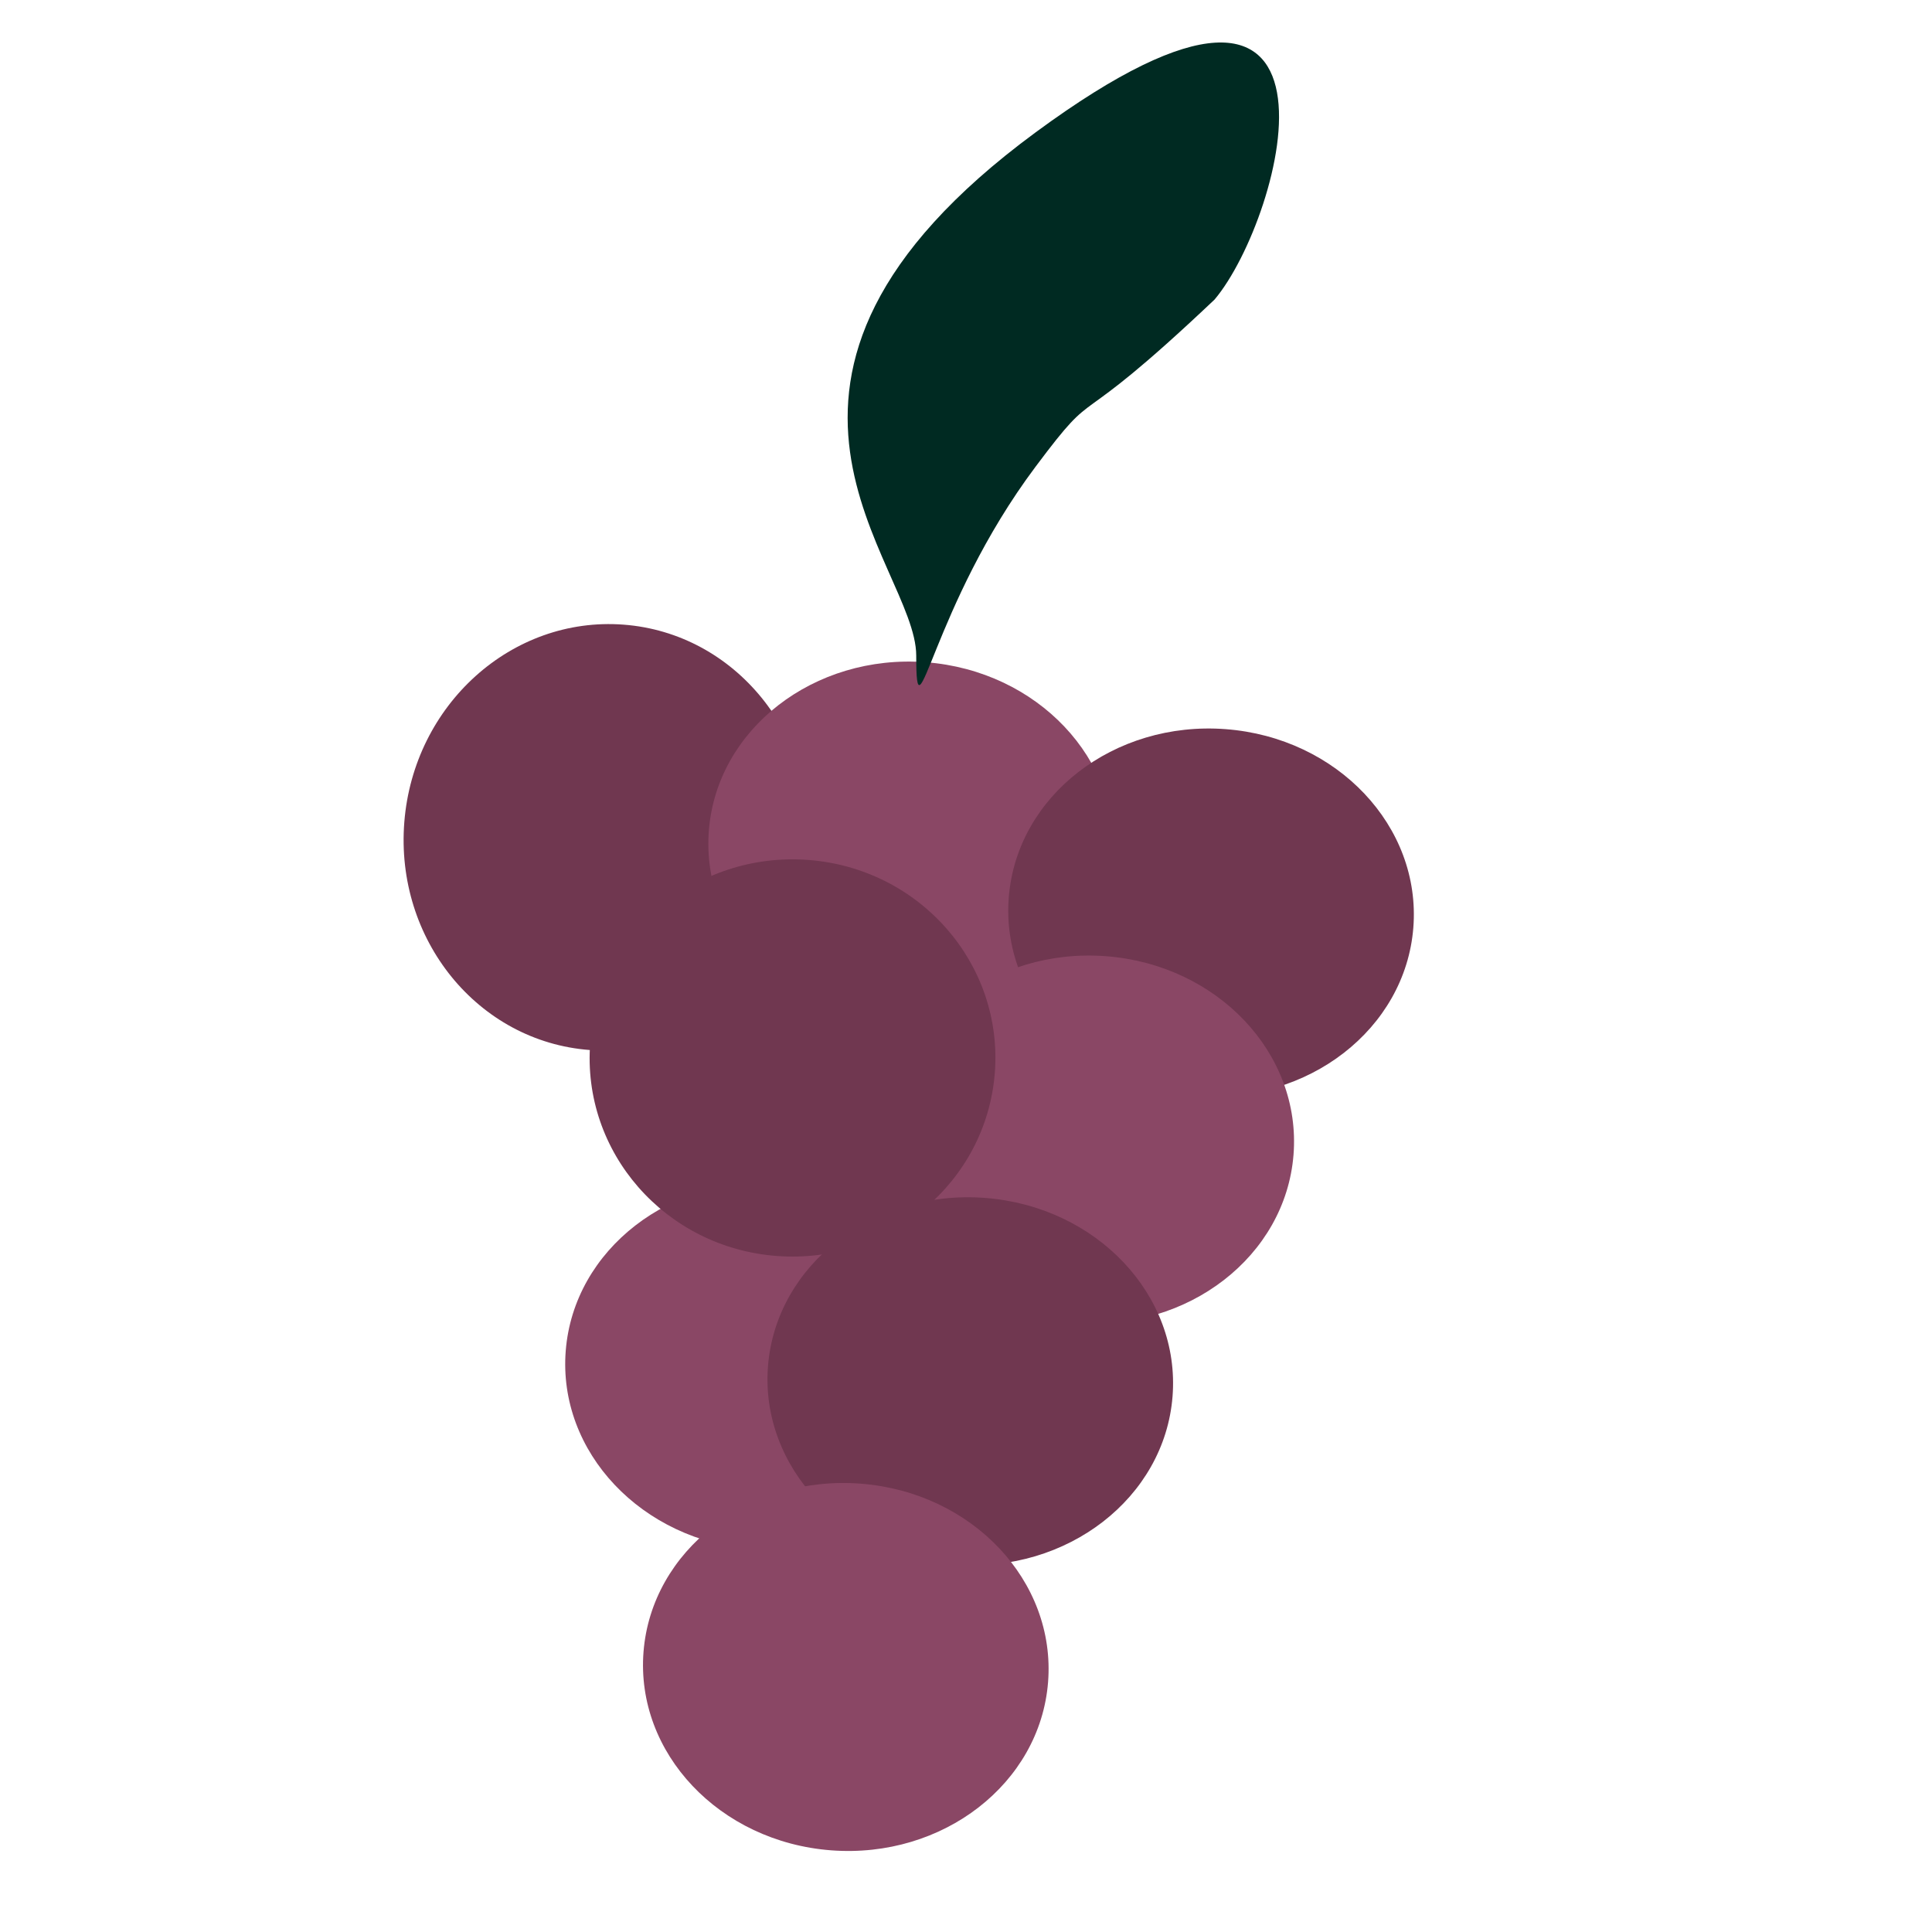
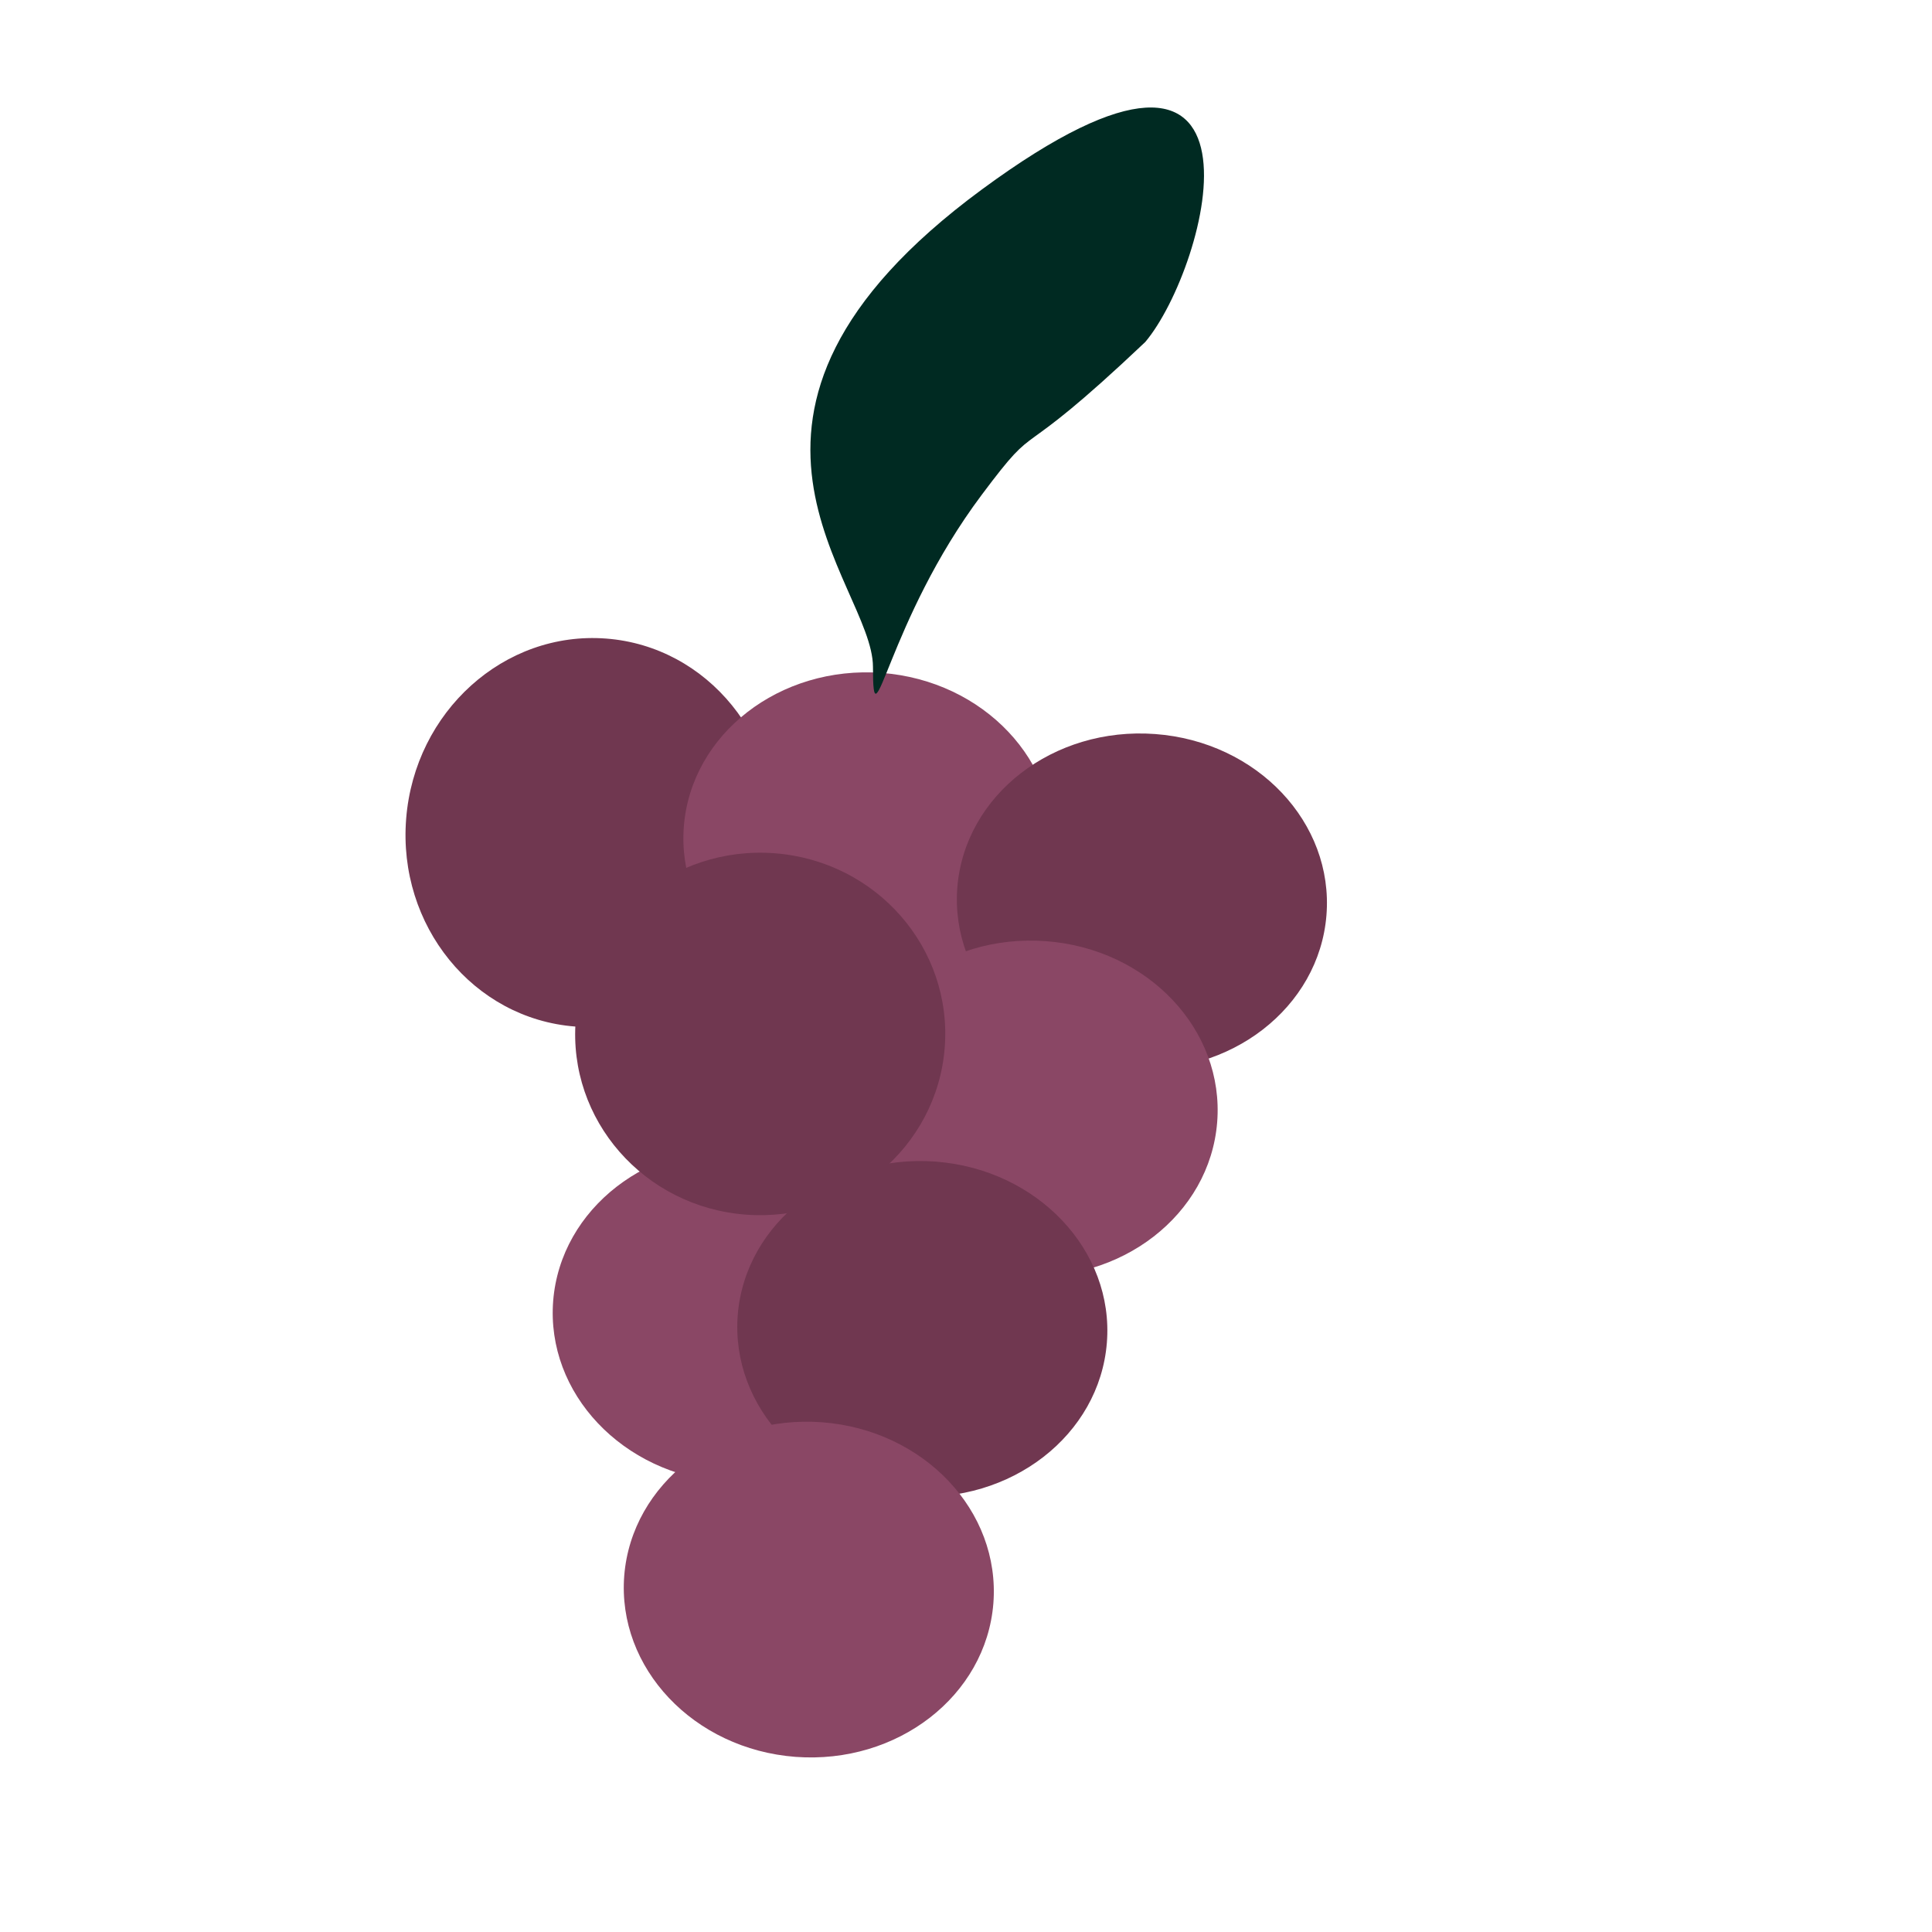
- <svg xmlns="http://www.w3.org/2000/svg" width="2000" height="2000" viewBox="0 0 2000 2000" fill="none">
-   <path d="M837.323 882.612C827.648 1004.21 726.06 1095.7 610.419 1086.97C494.778 1078.23 408.876 972.576 418.551 850.978C428.226 729.381 529.815 637.888 645.456 646.624C761.096 655.359 846.998 761.015 837.323 882.612Z" fill="#703750" />
-   <path d="M1152.61 891.153C1144.27 995.979 1043.76 1073.87 928.122 1065.14C812.482 1056.4 725.498 964.345 733.838 859.519C742.179 754.694 842.686 676.798 958.327 685.533C1073.97 694.269 1160.95 786.328 1152.61 891.153Z" fill="#8A4765" />
-   <path d="M1463.07 960.431C1454.72 1065.26 1354.22 1143.15 1238.58 1134.42C1122.94 1125.68 1035.95 1033.62 1044.29 928.798C1052.63 823.972 1153.14 746.076 1268.78 754.811C1384.42 763.547 1471.41 855.606 1463.07 960.431Z" fill="#703750" />
-   <path d="M1339.04 1195.47C1330.7 1300.3 1230.19 1378.19 1114.55 1369.46C998.913 1360.72 911.929 1268.66 920.269 1163.84C928.61 1059.01 1029.12 981.115 1144.76 989.851C1260.4 998.586 1347.38 1090.65 1339.04 1195.47Z" fill="#8A4765" />
-   <path d="M1004.42 1429.88C996.083 1534.7 895.576 1612.6 779.935 1603.86C664.295 1595.13 577.311 1503.07 585.651 1398.24C593.992 1293.42 694.499 1215.52 810.14 1224.26C925.78 1232.99 1012.76 1325.05 1004.42 1429.88Z" fill="#8A4765" />
-   <path d="M1213.81 1445.69C1205.47 1550.52 1104.96 1628.42 989.322 1619.68C873.681 1610.95 786.697 1518.89 795.038 1414.06C803.378 1309.24 903.885 1231.34 1019.53 1240.07C1135.17 1248.81 1222.15 1340.87 1213.81 1445.69Z" fill="#703750" />
-   <path d="M1084.95 1741.47C1076.61 1846.3 976.106 1924.19 860.465 1915.46C744.824 1906.72 657.841 1814.66 666.181 1709.84C674.522 1605.01 775.029 1527.12 890.669 1535.85C1006.31 1544.59 1093.29 1636.65 1084.95 1741.47Z" fill="#8A4765" />
-   <path d="M1029.8 1111.01C1020.79 1224.22 919.74 1308.91 804.099 1300.18C688.458 1291.44 602.015 1192.59 611.023 1079.37C620.031 966.163 721.079 881.469 836.719 890.204C952.36 898.94 1038.8 997.797 1029.8 1111.01Z" fill="#703750" />
-   <path d="M1257.32 310.087C1101.39 457.774 1141.51 390.306 1072.02 483.119C963.921 627.495 948.478 774.285 948.478 678.722C948.478 583.158 724.566 392.841 1072.02 137.054C1419.47 -118.734 1329.28 224.797 1257.32 310.087Z" fill="#002A22" />
+ <svg xmlns="http://www.w3.org/2000/svg" version="1.1" id="Capa_1" x="0" y="0" viewBox="0 0 1147.3 1147.3" style="enable-background:new 0 0 1147.3 1147.3" xml:space="preserve">
+   <style>.st0{fill:#703750}.st1{fill:#8a4765}</style>
+   <path class="st0" d="M460.3 502.7c-5.1 63.6-58.2 111.5-118.7 106.9-60.5-4.6-105.5-59.9-100.4-123.5 5.1-63.6 58.2-111.5 118.7-106.9 60.5 4.6 105.4 59.9 100.4 123.5z" />
+   <path class="st1" d="M625.3 507.2c-4.4 54.9-57 95.6-117.5 91.1-60.5-4.6-106-52.7-101.7-107.6 4.4-54.9 57-95.6 117.5-91.1 60.5 4.6 106 52.7 101.7 107.6z" />
+   <path class="st0" d="M787.7 543.5c-4.4 54.9-57 95.6-117.5 91.1-60.5-4.6-106-52.8-101.7-107.6 4.4-54.9 57-95.6 117.5-91.1 60.6 4.5 106.1 52.7 101.7 107.6z" />
+   <path class="st1" d="M722.8 666.5c-4.4 54.9-57 95.6-117.5 91.1-60.5-4.6-106-52.8-101.7-107.6 4.4-54.9 57-95.6 117.5-91.1 60.6 4.5 106.1 52.7 101.7 107.6z" />
+   <path class="st1" d="M547.7 789.1c-4.4 54.9-57 95.6-117.5 91-60.5-4.6-106-52.7-101.7-107.6 4.4-54.9 57-95.6 117.5-91 60.6 4.6 106.1 52.8 101.7 107.6z" />
+   <path class="st0" d="M657.3 797.4c-4.4 54.9-57 95.6-117.5 91.1-60.5-4.6-106-52.7-101.7-107.6 4.4-54.9 57-95.6 117.5-91.1 60.5 4.6 106.1 52.8 101.7 107.6z" />
+   <path class="st1" d="M589.9 952.2c-4.4 54.9-57 95.6-117.5 91.1-60.5-4.6-106-52.8-101.7-107.6 4.4-54.9 57-95.6 117.5-91.1 60.5 4.6 106 52.7 101.7 107.6z" />
+   <path class="st0" d="M561 622.3c-4.7 59.2-57.6 103.6-118.1 99-60.5-4.6-105.8-56.3-101-115.6 4.7-59.2 57.6-103.6 118.1-99 60.5 4.6 105.7 56.3 101 115.6z" />
+   <path d="M680.1 203.1c-81.6 77.3-60.6 42-97 90.6-56.6 75.5-64.7 152.3-64.7 102.3 0-50-117.2-149.6 64.7-283.5 181.8-133.8 134.6 46 97 90.6z" style="fill:#002a22" />
</svg>
